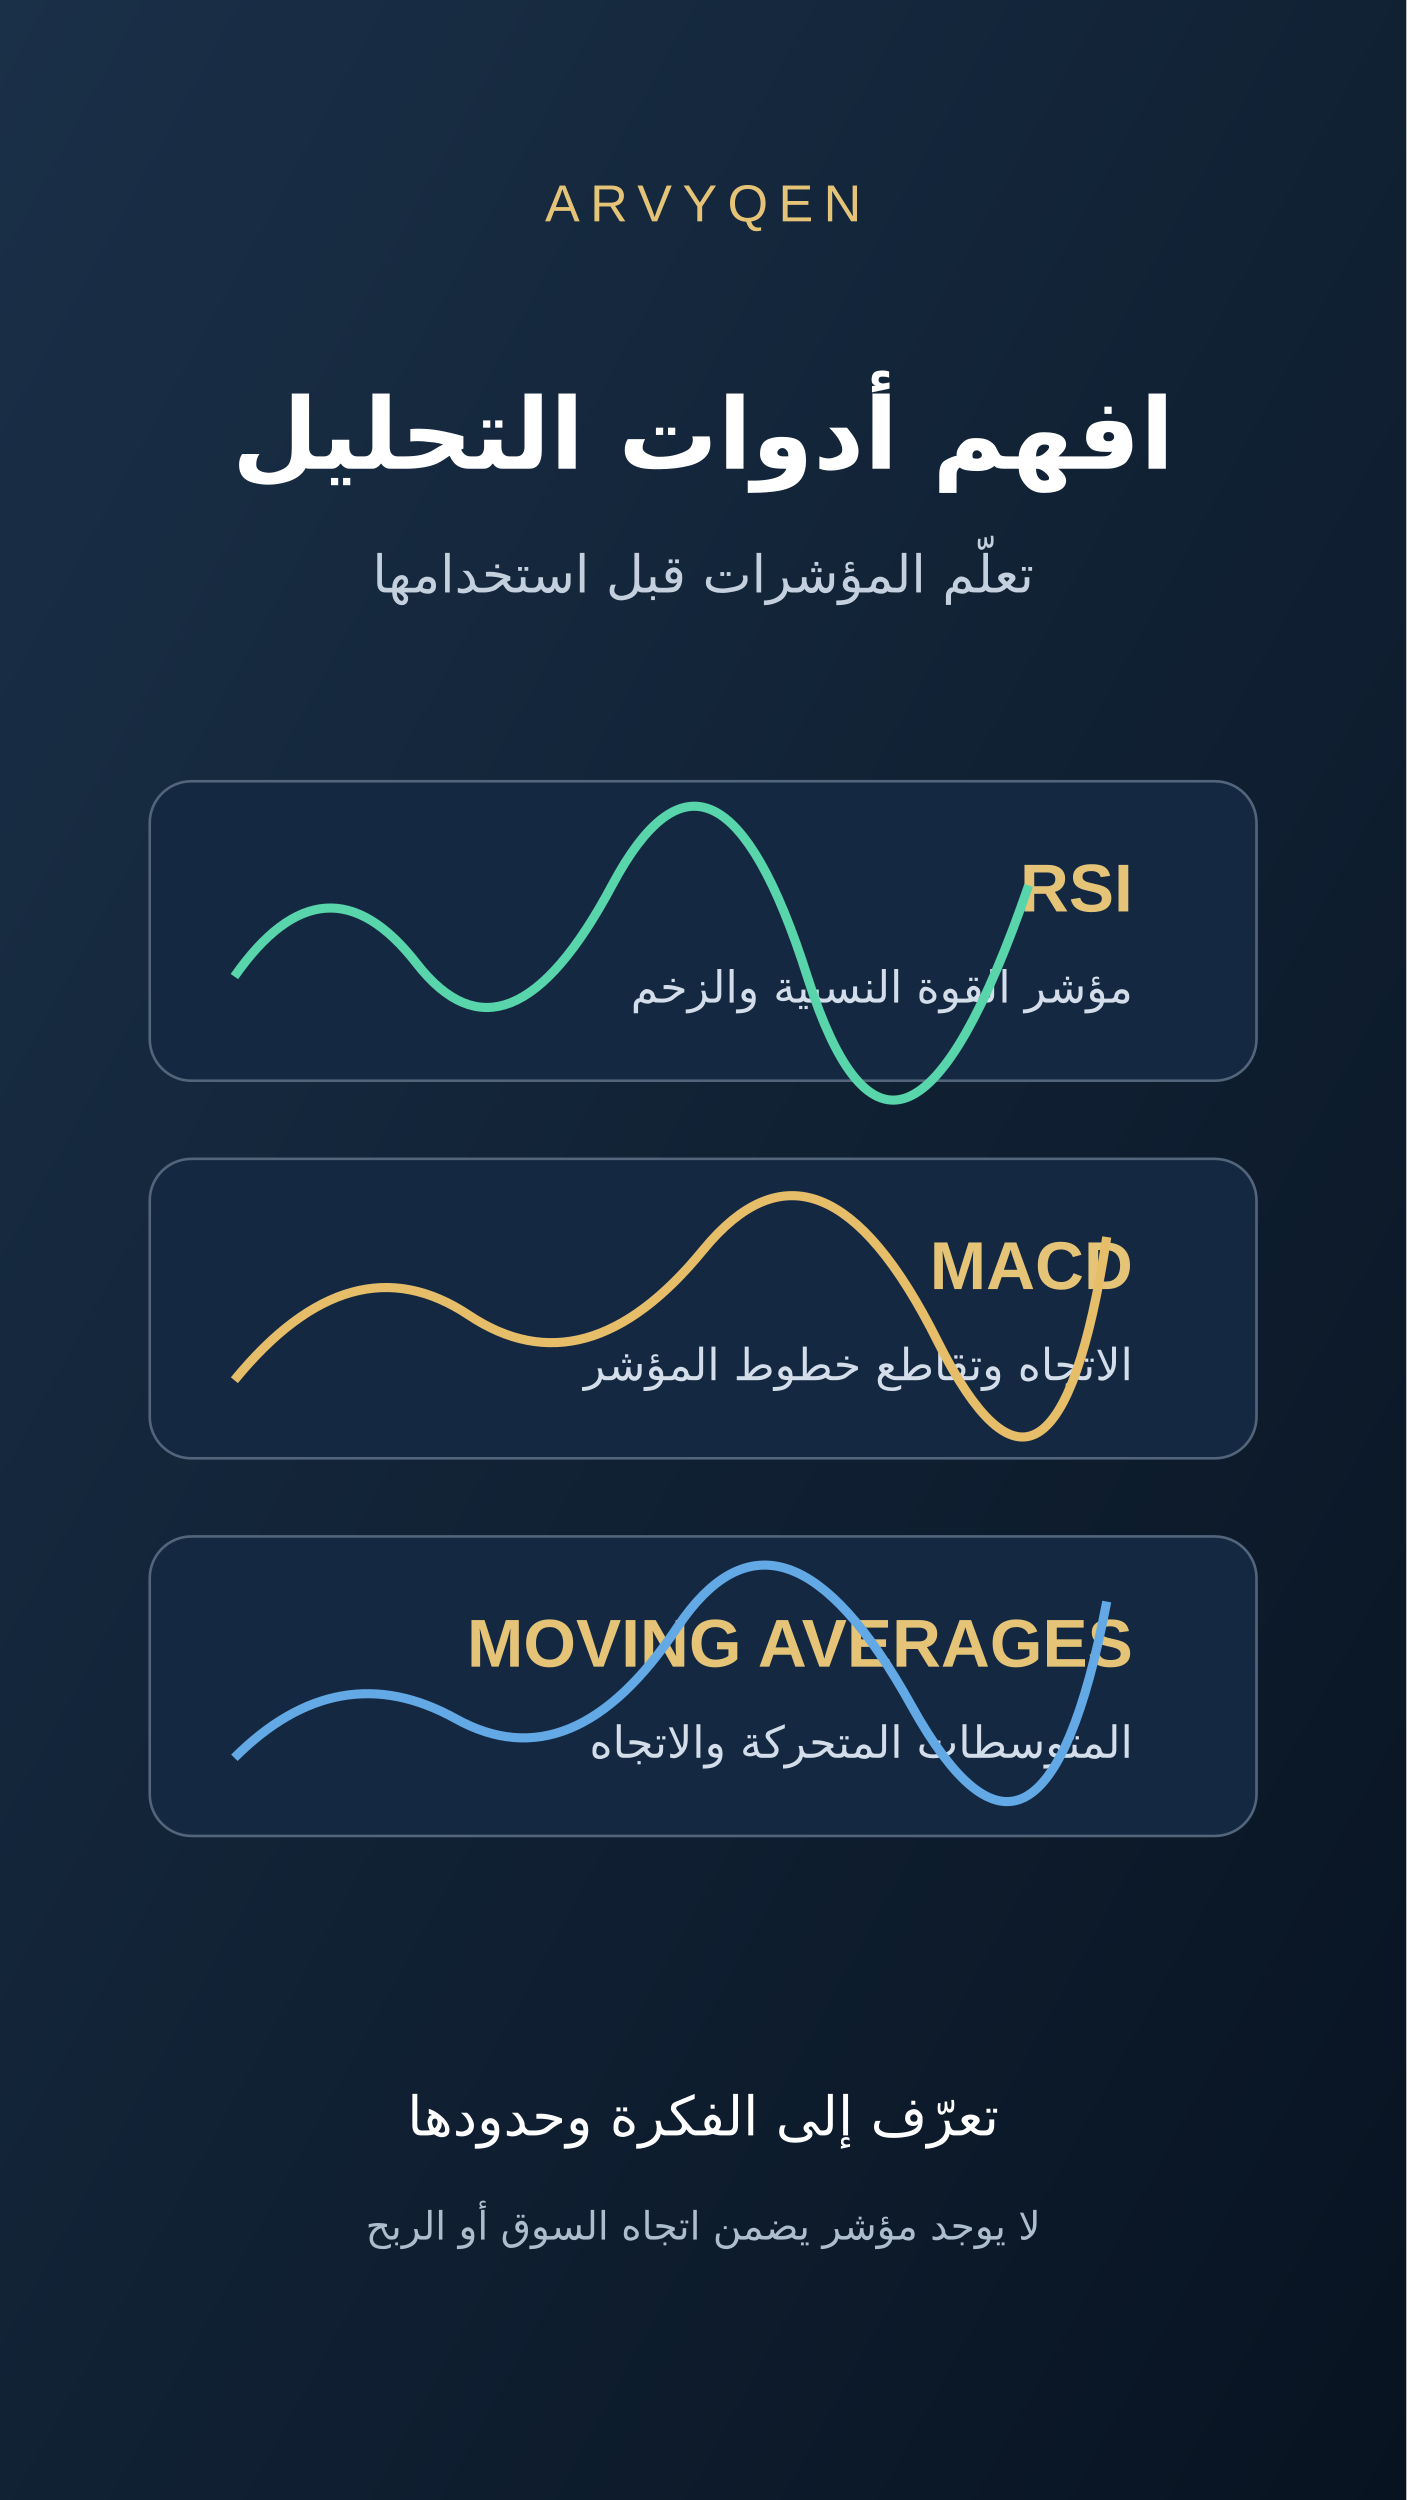
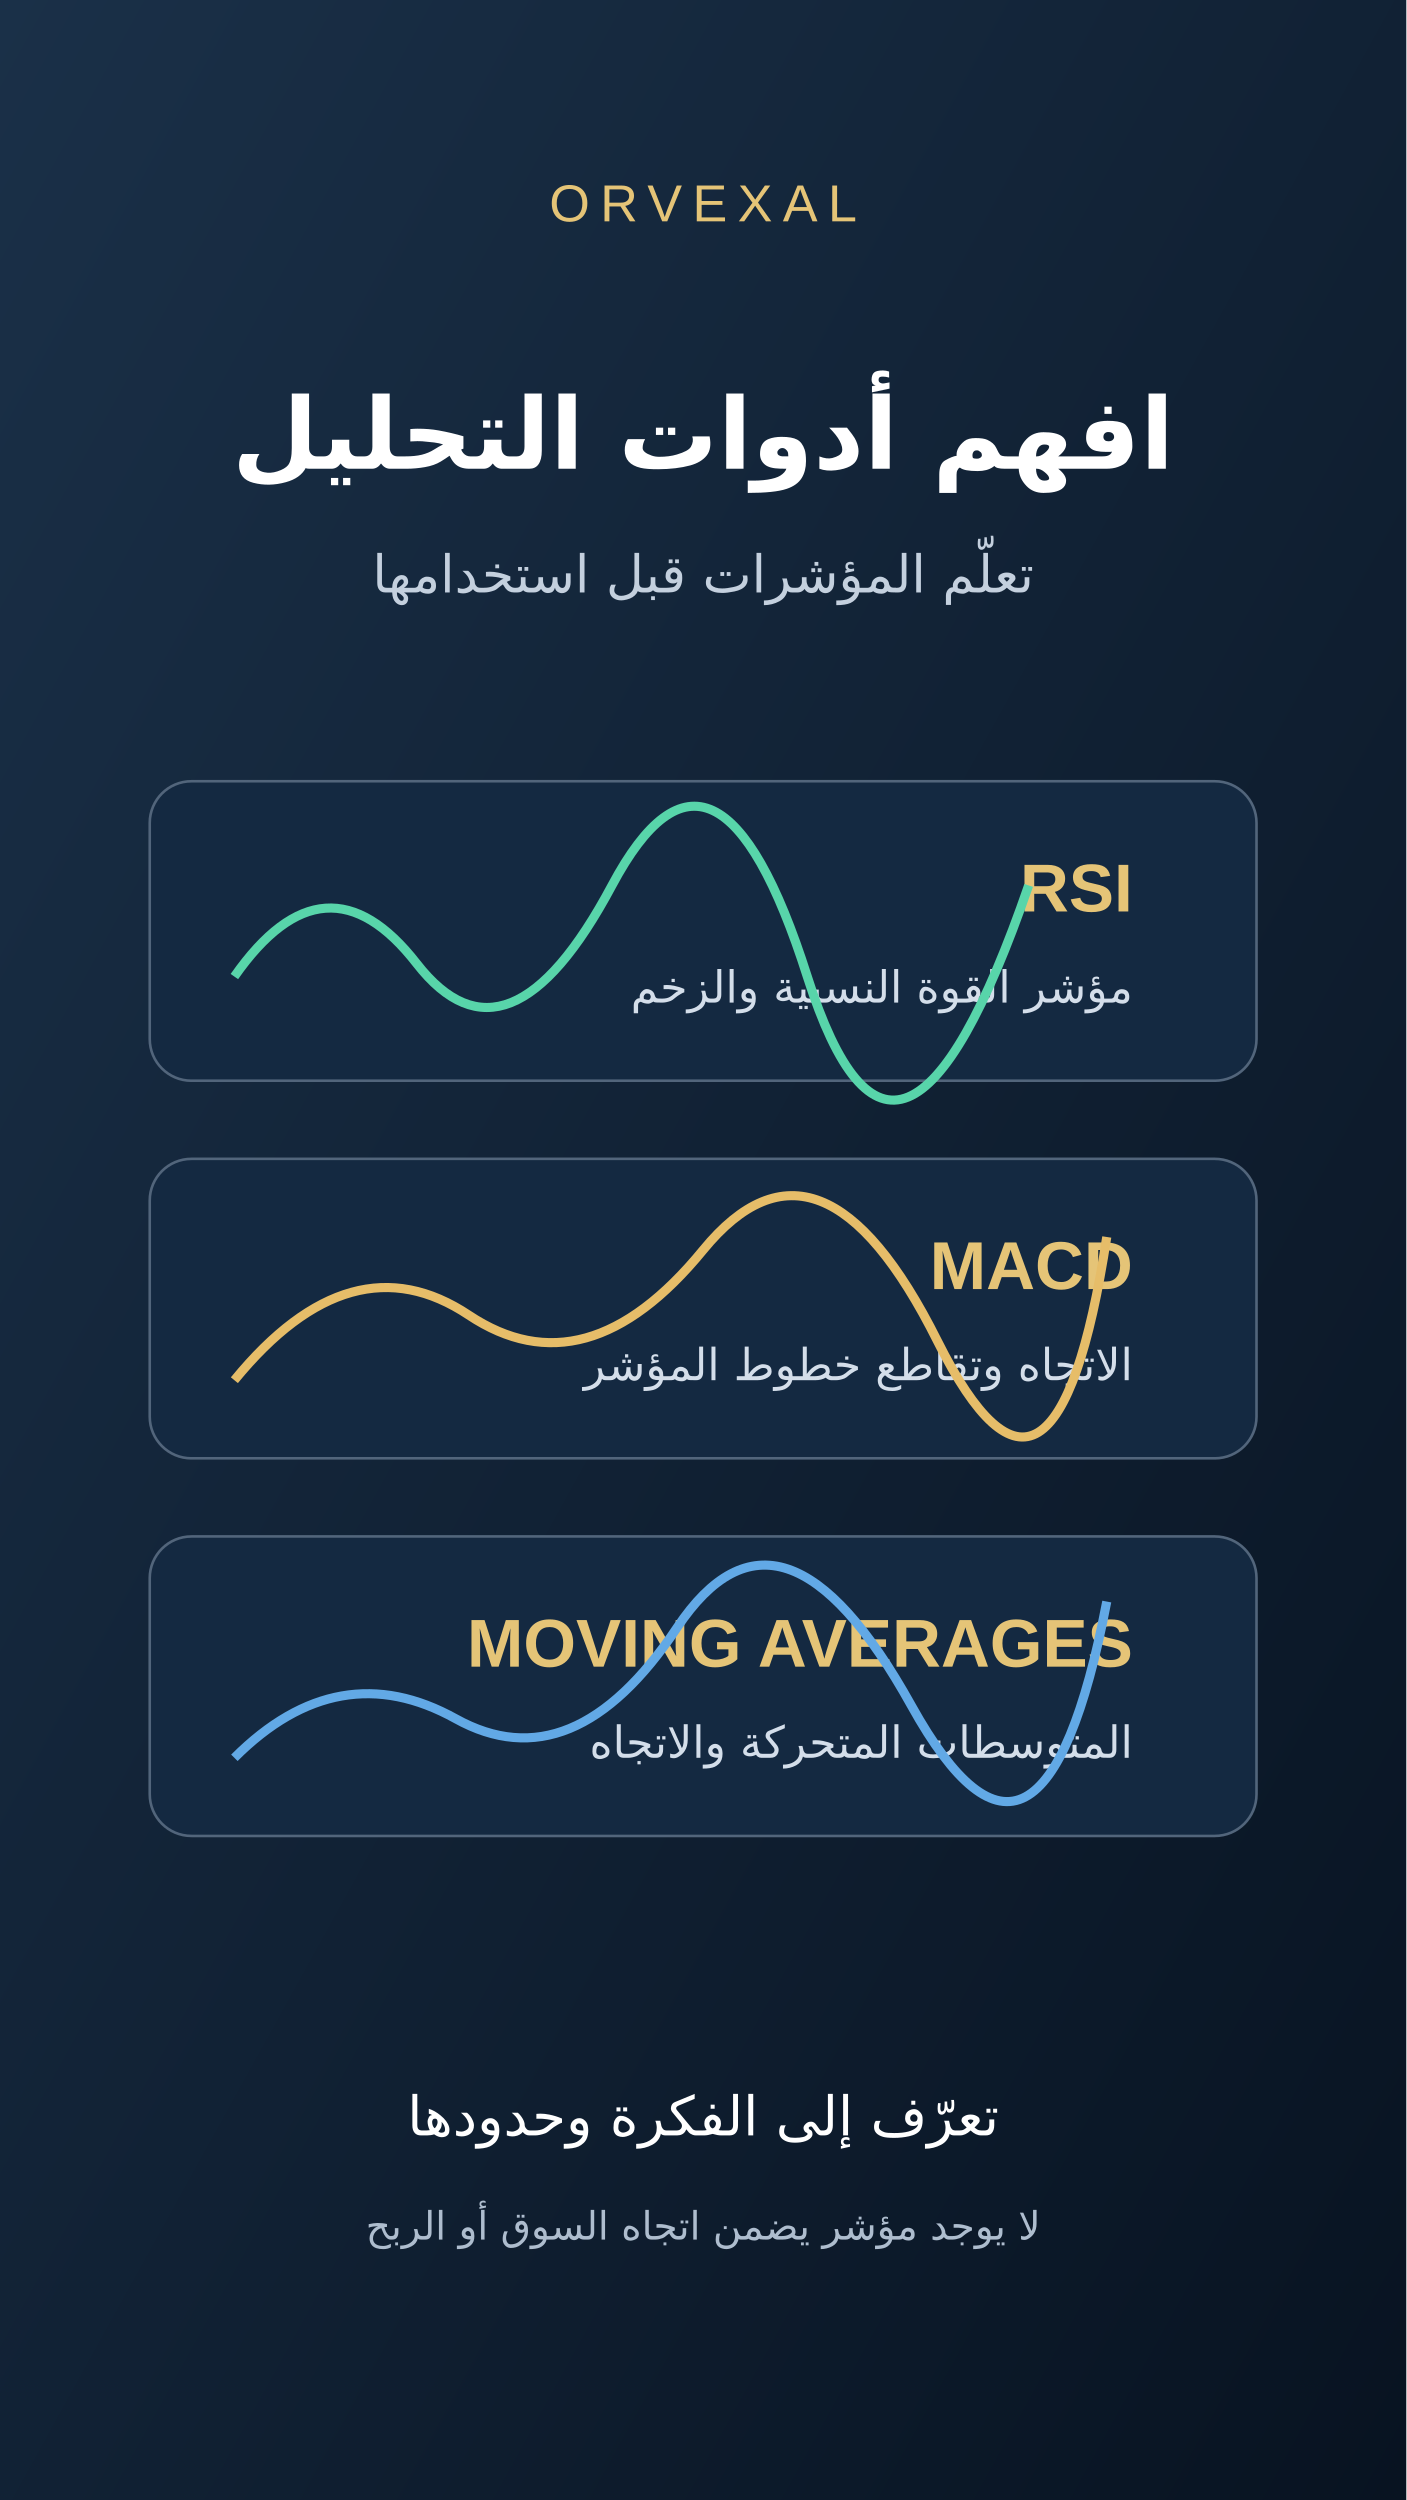
<svg xmlns="http://www.w3.org/2000/svg" width="1080" height="1920" viewBox="0 0 1080 1920">
  <defs>
    <linearGradient id="b" x2="1" y2="1">
      <stop stop-color="#1a3048" />
      <stop offset="1" stop-color="#081321" />
    </linearGradient>
  </defs>
  <rect width="1080" height="1920" fill="url(#b)" />
-   <text x="540" y="170" fill="#e5c477" font-size="40" font-family="Arial" text-anchor="middle" letter-spacing="8">ARVYQEN</text>
+   <text x="540" y="170" fill="#e5c477" font-size="40" font-family="Arial" text-anchor="middle" letter-spacing="8">ORVEXAL</text>
  <text x="540" y="360" fill="#fff" font-size="76" font-weight="bold" font-family="Arial" text-anchor="middle">افهم أدوات التحليل</text>
  <text x="540" y="455" fill="#c4d0de" font-size="40" font-family="Arial" text-anchor="middle">تعلّم المؤشرات قبل استخدامها</text>
  <g font-family="Arial">
    <rect x="115" y="600" width="850" height="230" rx="32" fill="#142941" stroke="#52657b" stroke-width="2" />
    <text x="870" y="700" fill="#e5c477" font-size="52" font-weight="bold" text-anchor="end">RSI</text>
    <text x="870" y="770" fill="#d4deea" font-size="34" text-anchor="end">مؤشر القوة النسبية والزخم</text>
    <path d="M180 750Q250 650 320 740T470 680T620 750T790 680" fill="none" stroke="#58d5aa" stroke-width="7" />
    <rect x="115" y="890" width="850" height="230" rx="32" fill="#142941" stroke="#52657b" stroke-width="2" />
    <text x="870" y="990" fill="#e5c477" font-size="52" font-weight="bold" text-anchor="end">MACD</text>
    <text x="870" y="1060" fill="#d4deea" font-size="34" text-anchor="end">الاتجاه وتقاطع خطوط المؤشر</text>
    <path d="M180 1060Q270 950 360 1010T540 960T720 1030T850 950" fill="none" stroke="#e6bd69" stroke-width="7" />
    <rect x="115" y="1180" width="850" height="230" rx="32" fill="#142941" stroke="#52657b" stroke-width="2" />
    <text x="870" y="1280" fill="#e5c477" font-size="52" font-weight="bold" text-anchor="end">MOVING AVERAGES</text>
    <text x="870" y="1350" fill="#d4deea" font-size="34" text-anchor="end">المتوسطات المتحركة والاتجاه</text>
    <path d="M180 1350Q260 1270 350 1320T520 1250T700 1310T850 1230" fill="none" stroke="#62a9e6" stroke-width="7" />
  </g>
  <text x="540" y="1640" fill="#fff" font-size="42" font-family="Arial" text-anchor="middle">تعرّف إلى الفكرة وحدودها</text>
  <text x="540" y="1720" fill="#aebdce" font-size="30" font-family="Arial" text-anchor="middle">لا يوجد مؤشر يضمن اتجاه السوق أو الربح</text>
</svg>
